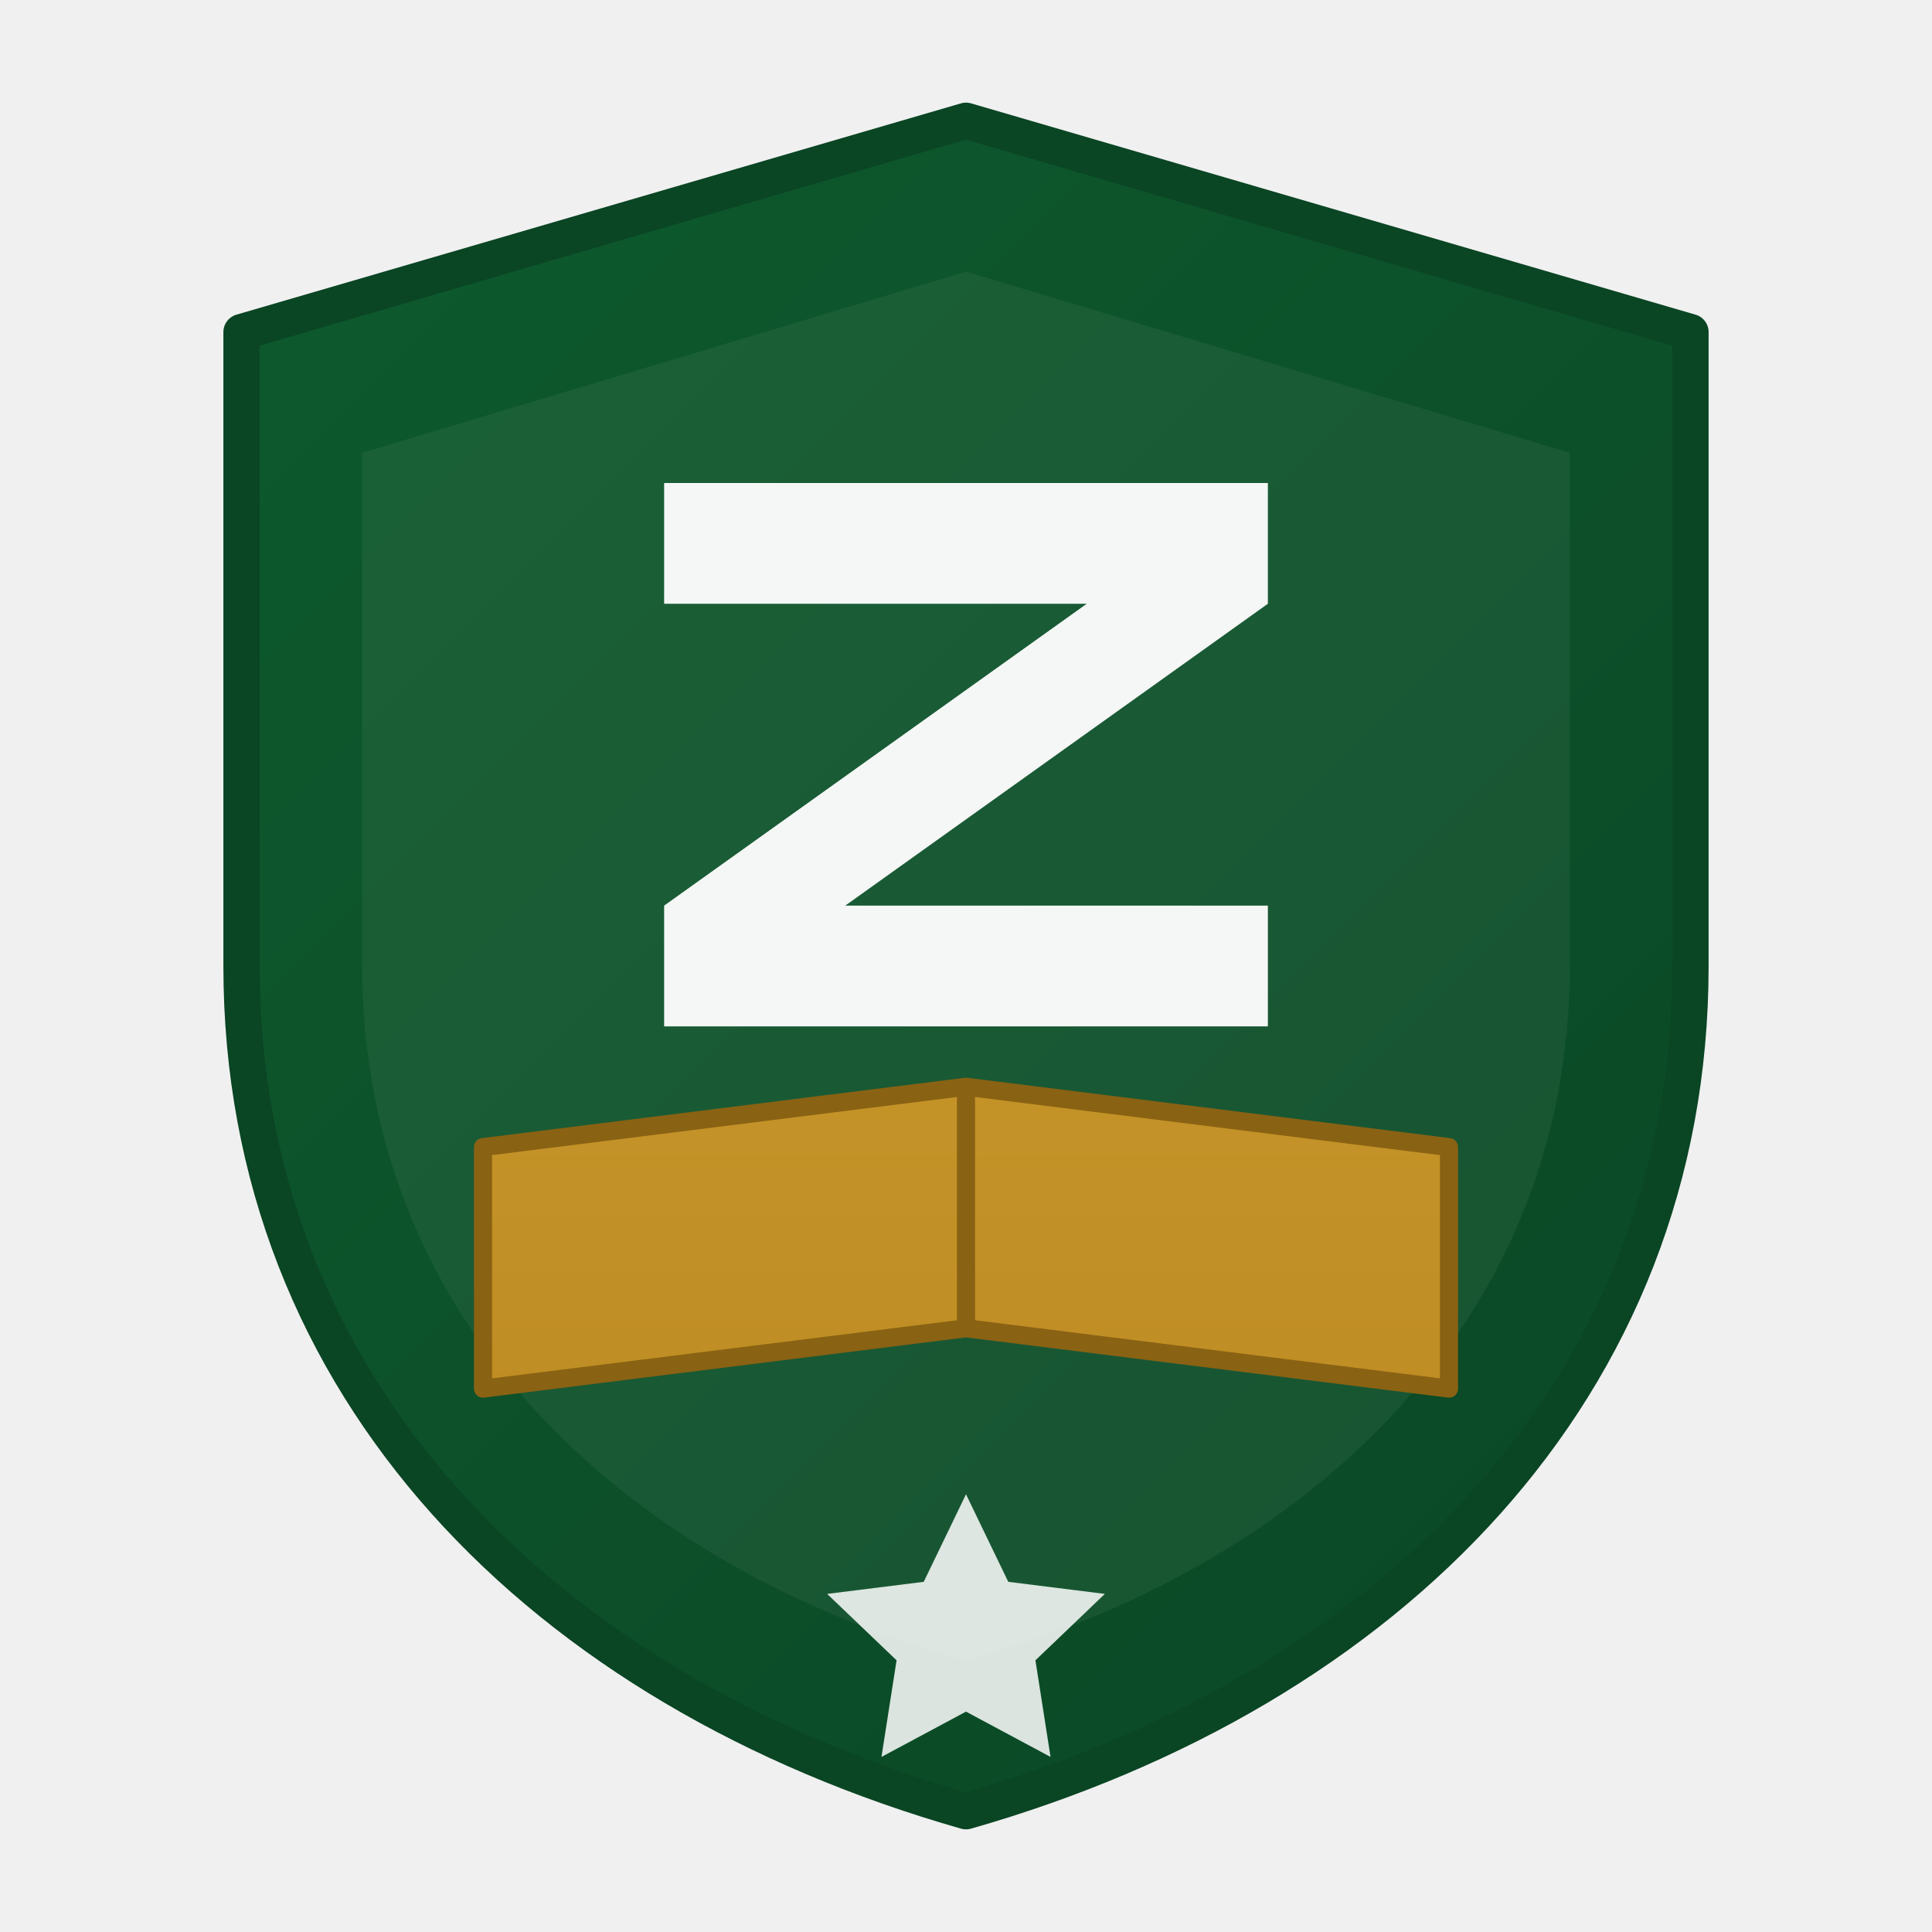
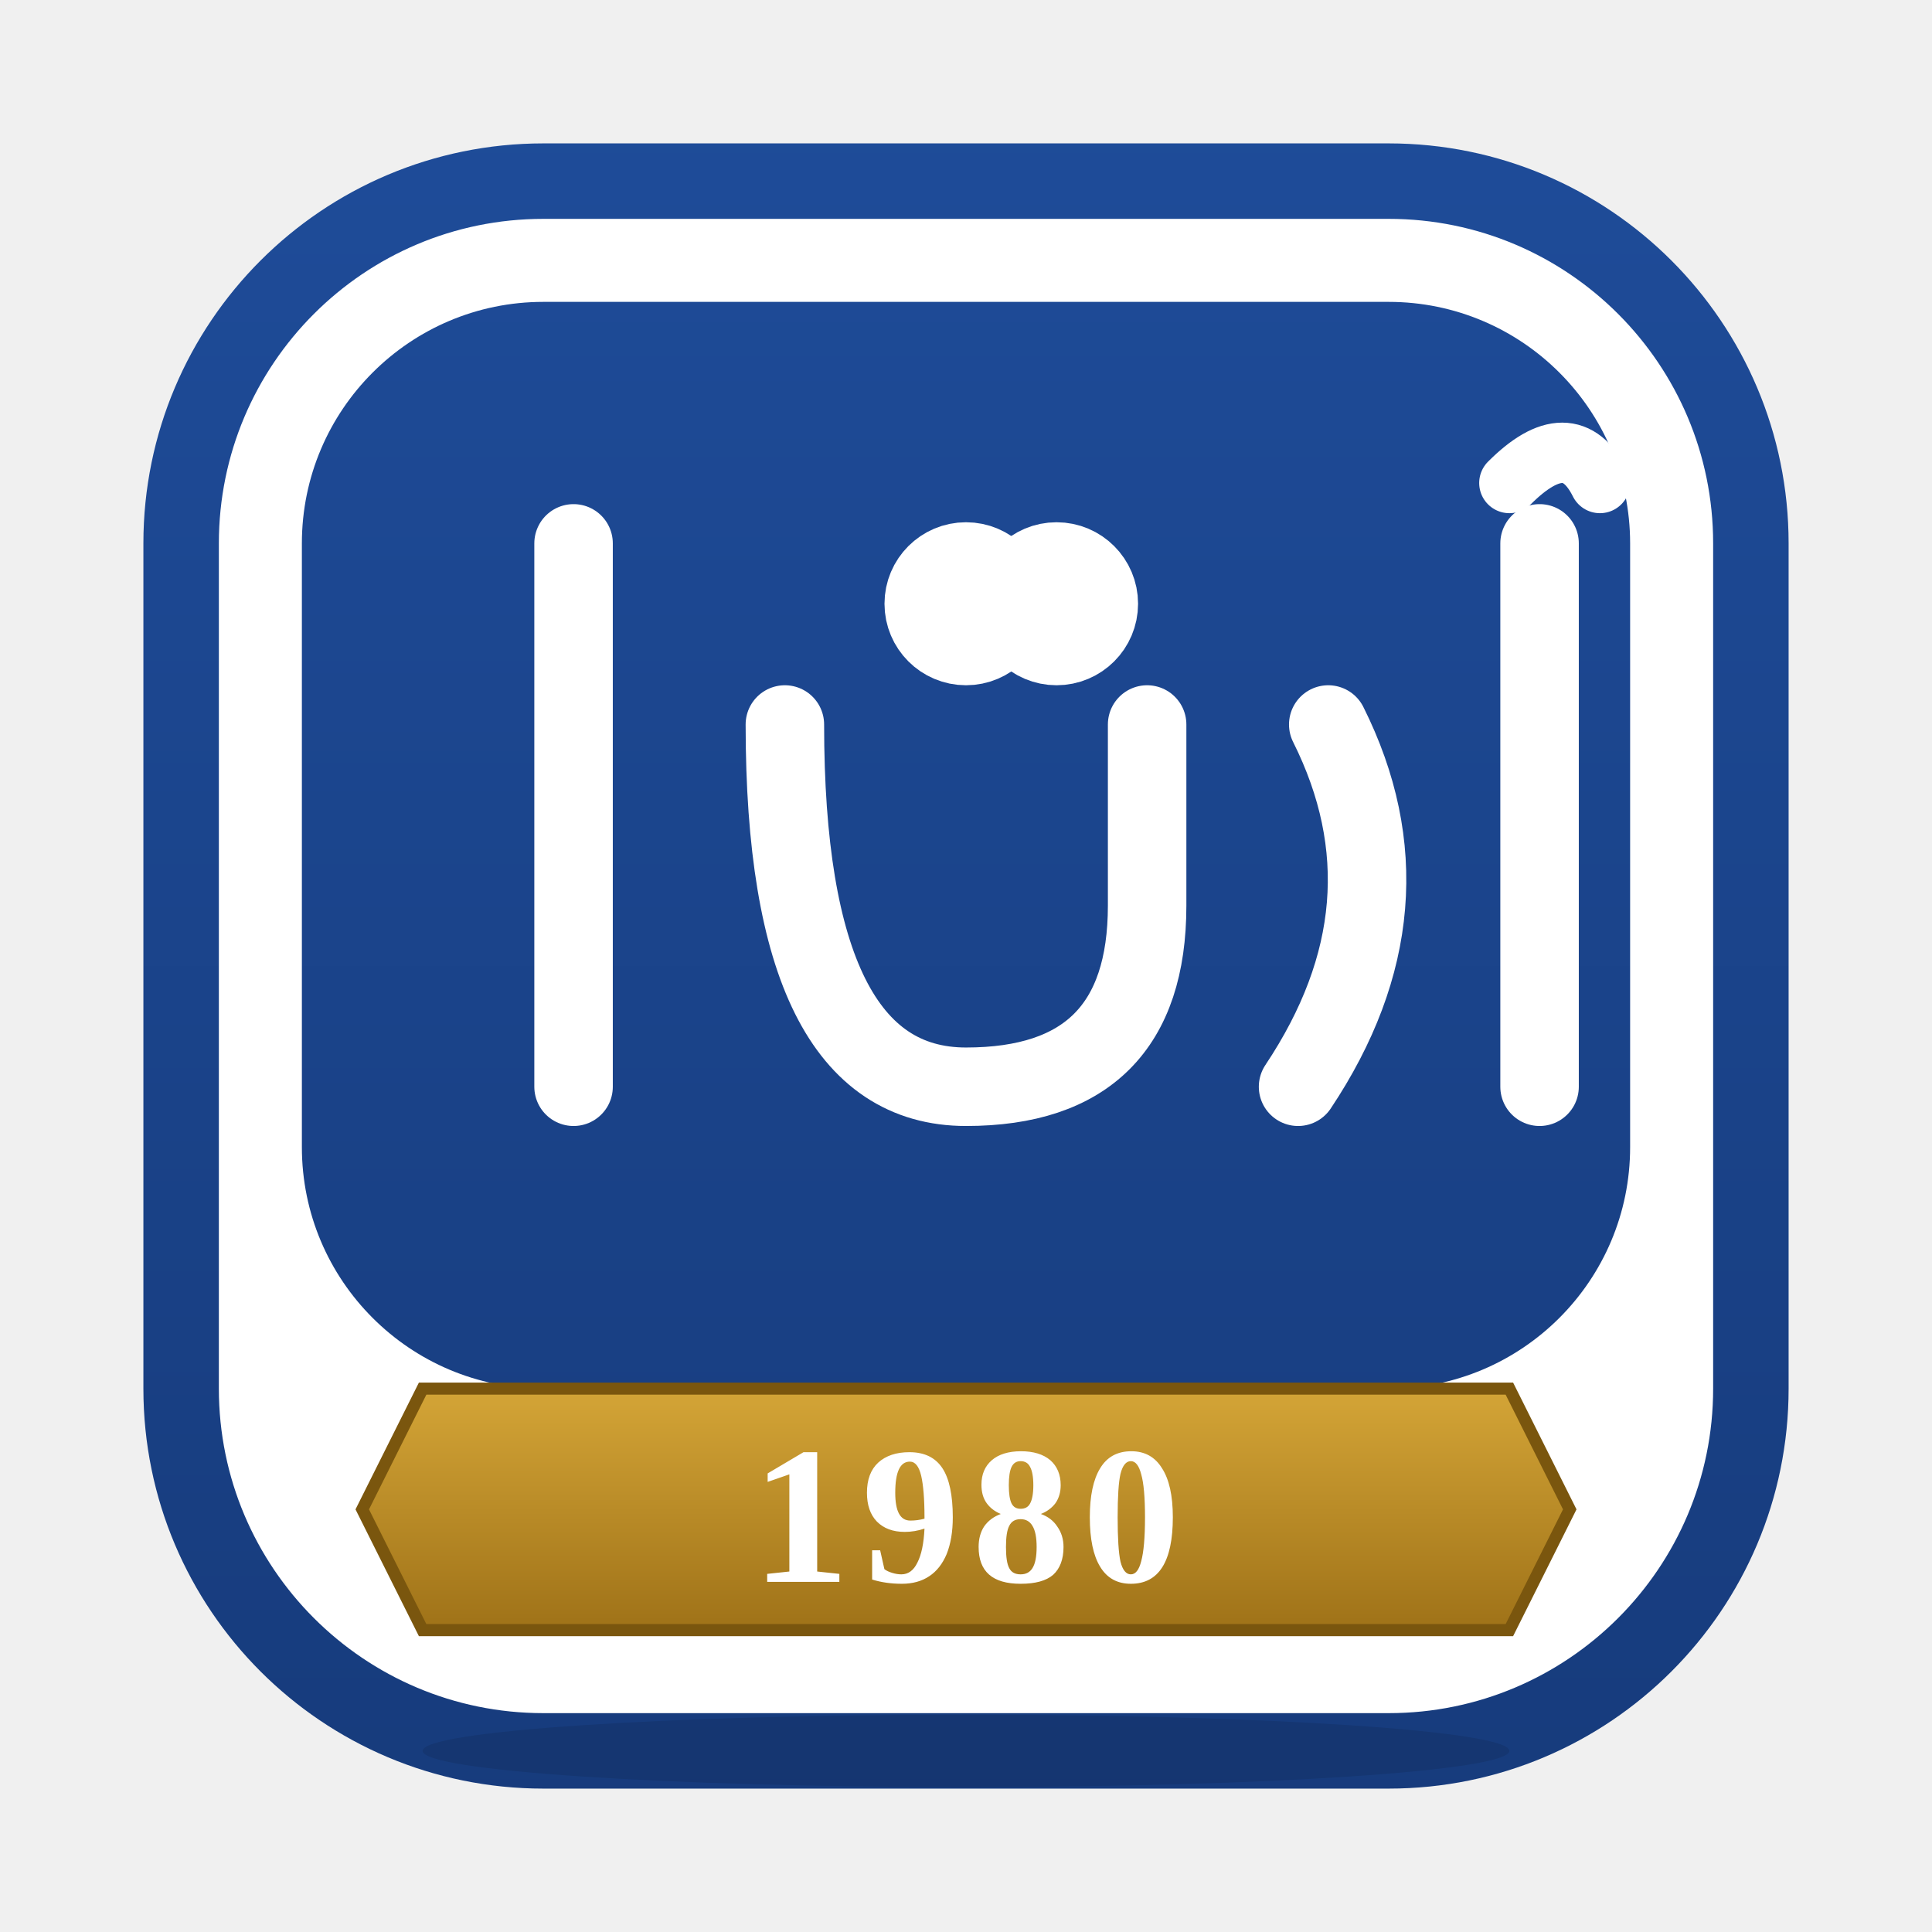
- <svg xmlns="http://www.w3.org/2000/svg" viewBox="0 0 64 64" width="64" height="64" role="img" aria-label="University of Zawia">
+ <svg xmlns="http://www.w3.org/2000/svg" viewBox="0 0 64 64" width="64" height="64" role="img" aria-label="University of Zawia — جامعة الزاوية">
  <defs>
-     <linearGradient id="zu-grad" x1="0" y1="0" x2="64" y2="64" gradientUnits="userSpaceOnUse">
-       <stop offset="0" stop-color="#0E5C2F" />
-       <stop offset="1" stop-color="#0A4524" />
+     <linearGradient id="zu-blue" x1="0" y1="0" x2="0" y2="64" gradientUnits="userSpaceOnUse">
+       <stop offset="0" stop-color="#1F4D9B" />
+       <stop offset="1" stop-color="#163A7A" />
    </linearGradient>
-     <linearGradient id="zu-accent" x1="32" y1="6" x2="32" y2="58" gradientUnits="userSpaceOnUse">
+     <linearGradient id="zu-gold-rib" x1="0" y1="0" x2="0" y2="1">
      <stop offset="0" stop-color="#D4A537" />
-       <stop offset="1" stop-color="#B8861E" />
+       <stop offset="1" stop-color="#9F7218" />
    </linearGradient>
  </defs>
-   <path d="M32 4 L56 11 L56 32 C56 46 46 56 32 60 C18 56 8 46 8 32 L8 11 Z" fill="url(#zu-grad)" stroke="#0A4524" stroke-width="1.2" stroke-linejoin="round" />
-   <path d="M32 9 L52 15 L52 32 C52 44 43 52 32 55 C21 52 12 44 12 32 L12 15 Z" fill="#F7F3E8" fill-opacity="0.06" />
-   <path d="M16 38 L32 36 L48 38 L48 46 L32 44 L16 46 Z" fill="url(#zu-accent)" stroke="#8A6213" stroke-width="0.6" stroke-linejoin="round" />
-   <line x1="32" y1="36" x2="32" y2="44" stroke="#8A6213" stroke-width="0.6" />
-   <path d="M22 16 L42 16 L42 20 L28 30 L42 30 L42 34 L22 34 L22 30 L36 20 L22 20 Z" fill="#FFFFFF" fill-opacity="0.95" />
-   <path d="M32 49.5 L33.4 52.4 L36.6 52.8 L34.3 55.0 L34.8 58.2 L32 56.7 L29.2 58.2 L29.7 55.0 L27.4 52.8 L30.6 52.4 Z" fill="#FFFFFF" fill-opacity="0.85" />
+   <rect x="6" y="6" width="52" height="52" rx="12" fill="#FFFFFF" stroke="url(#zu-blue)" stroke-width="2.5" />
+   <rect x="10" y="10" width="44" height="36" rx="8" fill="url(#zu-blue)" />
+   <g fill="none" stroke="#FFFFFF" stroke-width="2.6" stroke-linecap="round" stroke-linejoin="round">
+     <path d="M19 18 L19 36" />
+     <path d="M26 24 Q26 36 32 36 Q38 36 38 30 L38 24" />
+     <circle cx="32" cy="20" r="1.4" fill="#FFFFFF" />
+     <circle cx="35" cy="20" r="1.4" fill="#FFFFFF" />
+     <path d="M44 24 Q47 30 43 36" />
+     <path d="M51 18 L51 36" />
+     <path d="M50 16 Q52 14 53 16" stroke-width="2" />
+   </g>
+   <g>
+     <path d="M14 46 L50 46 L52 50 L50 54 L14 54 L12 50 Z" fill="url(#zu-gold-rib)" stroke="#7A560E" stroke-width="0.4" />
+     <text x="32" y="52.4" text-anchor="middle" font-family="Georgia, 'Times New Roman', serif" font-size="6.5" font-weight="700" fill="#FFFFFF" letter-spacing="0.4">1980</text>
+   </g>
+   <ellipse cx="32" cy="58" rx="18" ry="1.2" fill="#000000" opacity="0.10" />
</svg>
